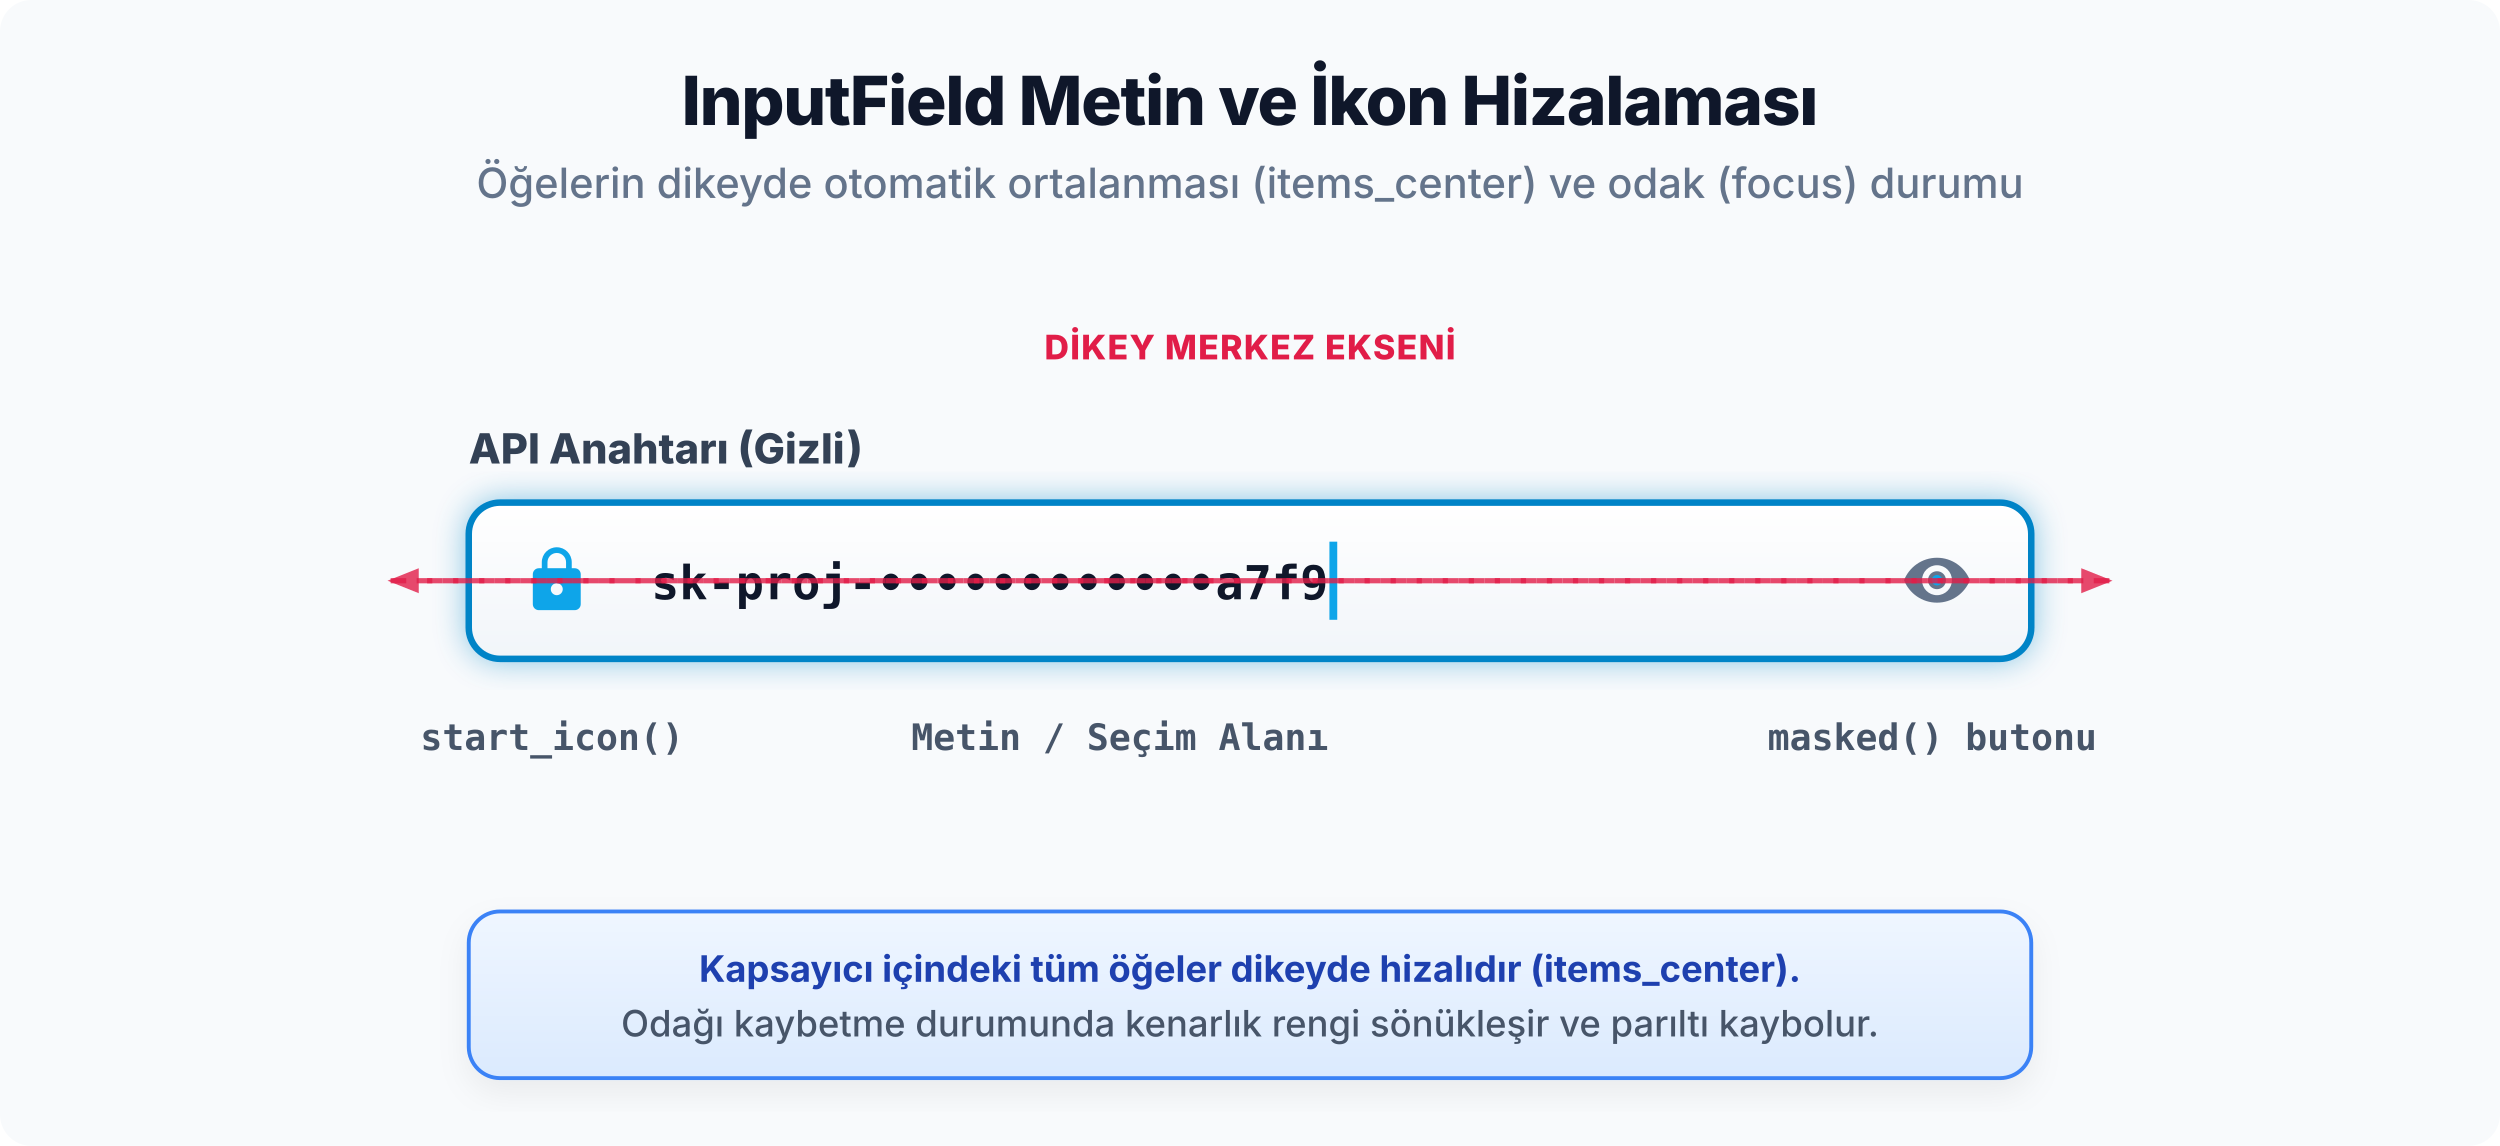
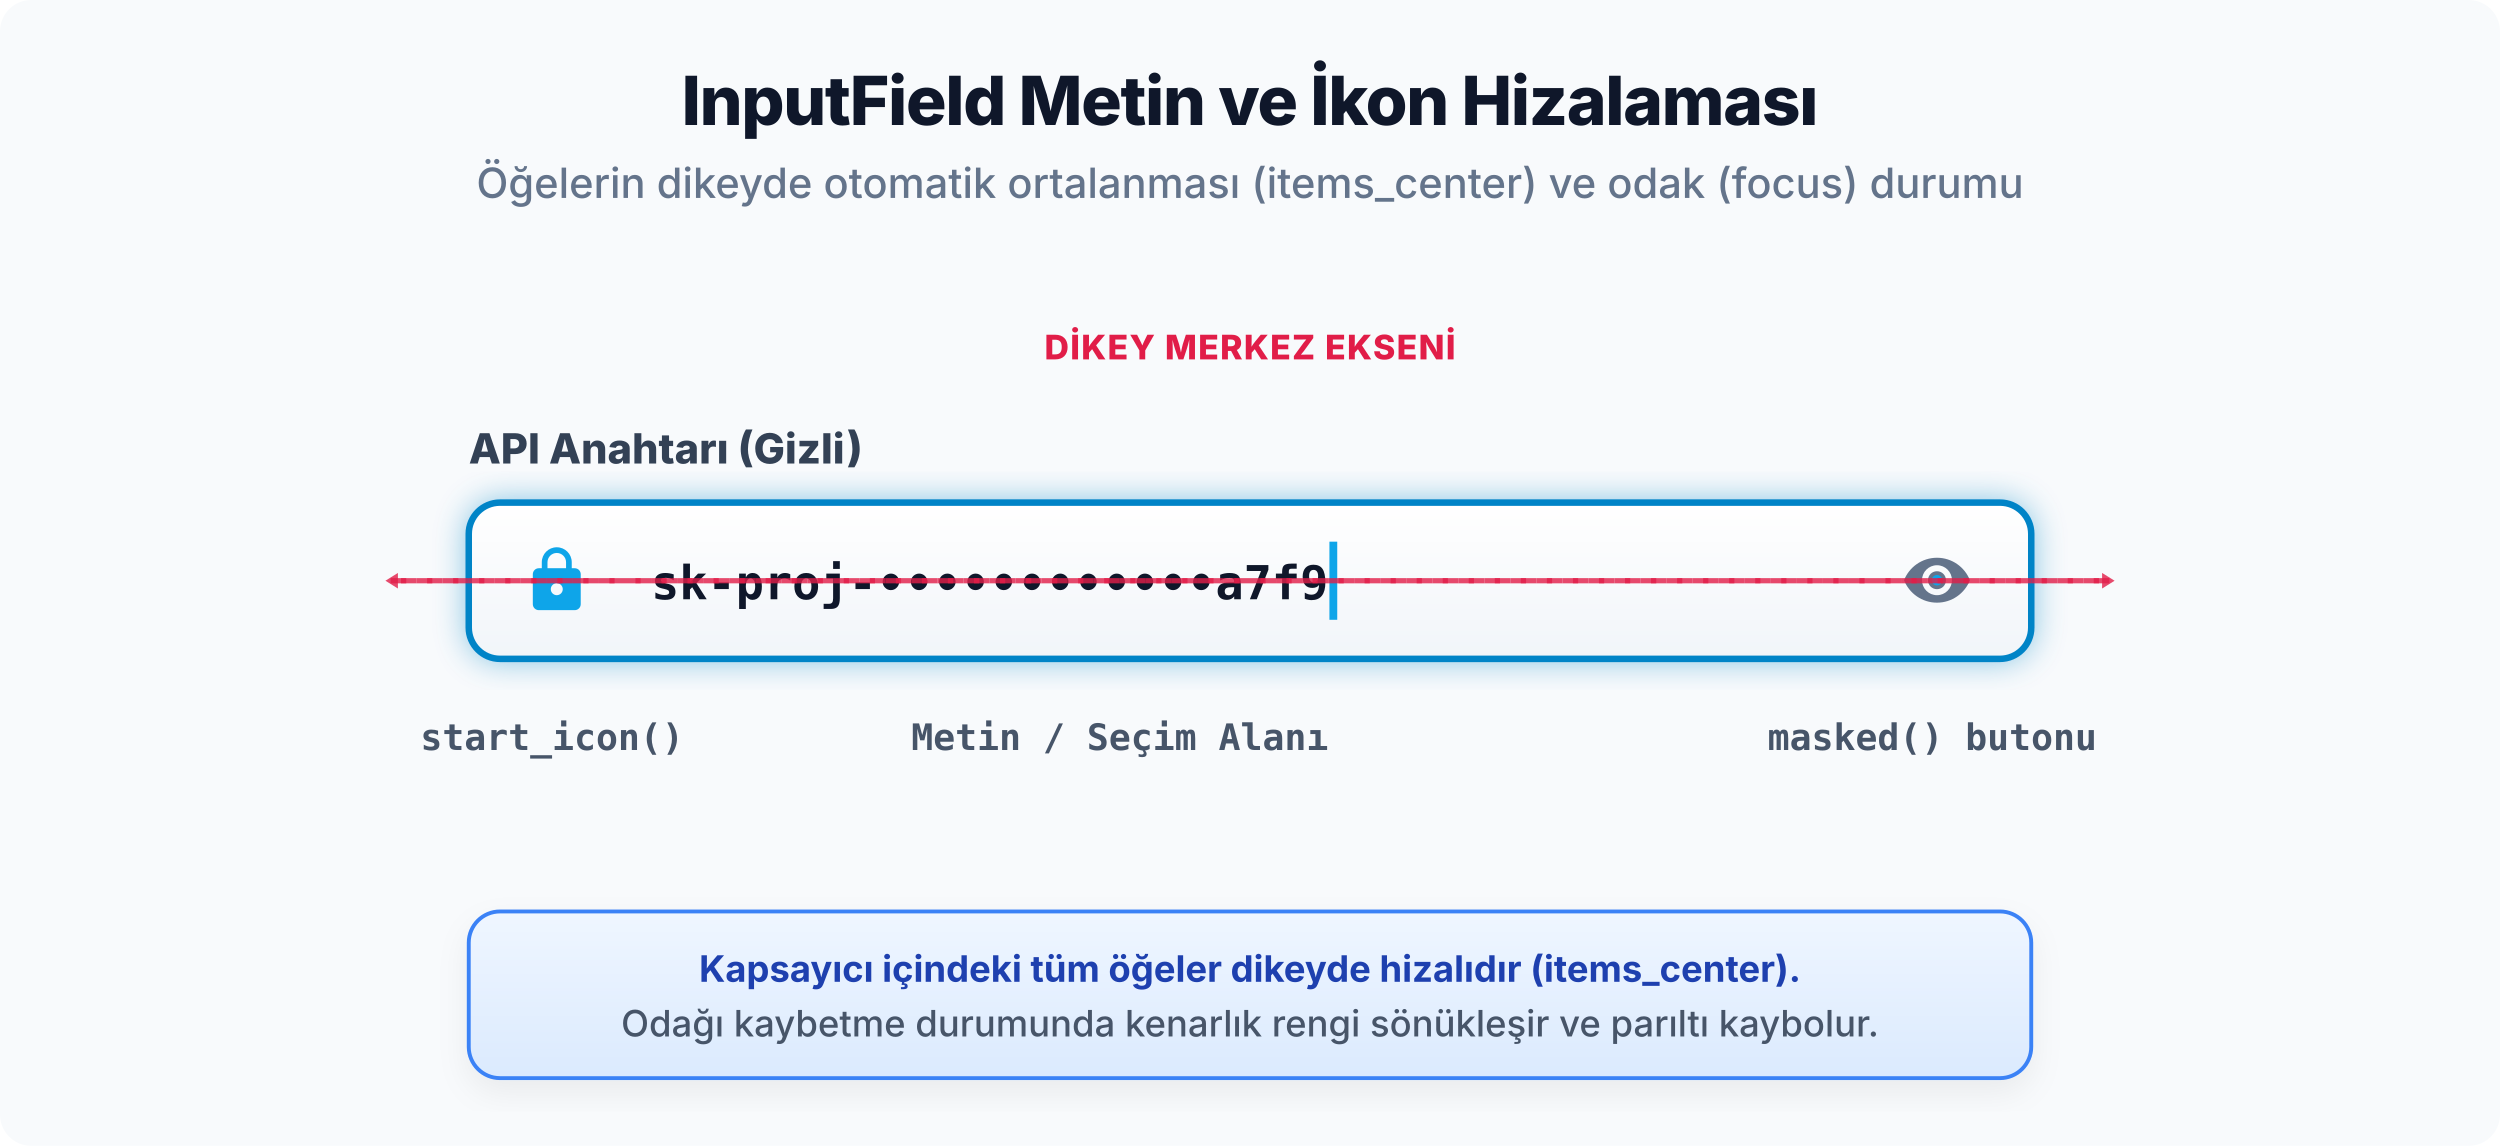
<svg xmlns="http://www.w3.org/2000/svg" viewBox="0 0 960 440">
  <defs>
    <filter id="shadow" x="-20%" y="-20%" width="140%" height="140%">
      <feDropShadow dx="0" dy="5" stdDeviation="6" flood-color="#0f172a" flood-opacity="0.06" />
    </filter>
    <filter id="glow-focus" x="-20%" y="-20%" width="140%" height="140%">
      <feDropShadow dx="0" dy="0" stdDeviation="6" flood-color="#0284c7" flood-opacity="0.45" />
    </filter>
-     <marker id="arrow" viewBox="0 0 10 10" refX="9" refY="5" markerWidth="6" markerHeight="6" orient="auto">
-       <path d="M 0 1 L 10 5 L 0 9 Z" fill="#e11d48" />
+     <marker id="arrow" viewBox="0 0 1 1" refX="0.4" refY="0" markerWidth="1" markerHeight="1" orient="auto-start-reverse" overflow="visible" preserveAspectRatio="xMidYMid">
+       <path d="M 1.4 0 L -1 1.5 L -1 -1.5 Z" fill="#e11d48" />
    </marker>
    <linearGradient id="g-field" x1="0" y1="0" x2="0" y2="1">
      <stop offset="0" stop-color="#ffffff" />
      <stop offset="1" stop-color="#f1f5f9" />
    </linearGradient>
    <linearGradient id="g-note" x1="0" y1="0" x2="0" y2="1">
      <stop offset="0" stop-color="#eff6ff" />
      <stop offset="1" stop-color="#dbeafe" />
    </linearGradient>
    <style>
      .bg { fill: #f8fafc; }
      .title { font: 800 26px system-ui, -apple-system, sans-serif; fill: #0f172a; letter-spacing: -0.5px; text-anchor: middle; }
      .sub { font: 500 16px system-ui, -apple-system, sans-serif; fill: #64748b; text-anchor: middle; }

      .input-border { fill: url(#g-field); stroke: #0284c7; stroke-width: 2.5; filter: url(#glow-focus); animation: pulse-border 4s infinite alternate; }

      @keyframes pulse-border {
        0%, 100% { stroke: #0284c7; }
        50% { stroke: #38bdf8; }
      }

      .field-label { font: 800 16px system-ui, -apple-system, sans-serif; fill: #334155; }
      .text-val { font: 600 18px ui-monospace, SFMono-Regular, monospace; fill: #0f172a; dominant-baseline: middle; }

      .guide-line { stroke: #e11d48; stroke-dasharray: 6 4; stroke-width: 2; opacity: 0.8; }
      .guide-text { font: 800 13px system-ui, -apple-system, sans-serif; fill: #e11d48; letter-spacing: 0.5px; text-anchor: middle; }

      .cursor { stroke: #0ea5e9; stroke-width: 3; animation: blink 1.1s infinite; }
      @keyframes blink {
        0% { opacity: 1; }
        45% { opacity: 1; }
        55% { opacity: 0; }
        95% { opacity: 0; }
        100% { opacity: 1; }
      }

      .icon-accent { fill: #0ea5e9; }
      .icon-svg { fill: #64748b; }

      .eye-pupil { animation: move-pupil 4s infinite ease-in-out; }
      @keyframes move-pupil {
        0%, 100% { transform: translate(0px, 0px); }
        50% { transform: translate(2px, 0px); }
      }

      .caption { font: 800 14px ui-monospace, SFMono-Regular, monospace; fill: #475569; text-anchor: middle; }
      .note { font: 500 14px system-ui, -apple-system, sans-serif; fill: #64748b; text-anchor: middle; }
    </style>
  </defs>
  <rect width="100%" height="100%" rx="12" class="bg" />
  <text x="480" y="48" class="title">InputField Metin ve İkon Hizalaması</text>
  <text x="480" y="76" class="sub">Öğelerin dikeyde otomatik ortalanması (items_center) ve odak (focus) durumu</text>
  <text x="480" y="138" class="guide-text">DİKEY MERKEZ EKSENİ</text>
  <text x="180" y="178" class="field-label">API Anahtarı (Gizli)</text>
  <rect x="180" y="193" width="600" height="60" rx="12" class="input-border" />
  <g transform="translate(200, 209)">
    <path class="icon-accent" transform="scale(1.15)" d="M18 8h-1V6c0-2.76-2.24-5-5-5S7 3.24 7 6v2H6c-1.1 0-2 .9-2 2v10c0 1.1.9 2 2 2h12c1.1 0 2-.9 2-2V10c0-1.1-.9-2-2-2zm-6 9c-1.1 0-2-.9-2-2s.9-2 2-2 2 .9 2 2-.9 2-2 2zm3.1-9H8.9V6c0-1.71 1.39-3.1 3.1-3.1 1.71 0 3.1 1.39 3.1 3.1v2z" />
  </g>
  <text x="250" y="225" class="text-val">sk-proj-••••••••••••a7f9</text>
  <line x1="512" y1="208" x2="512" y2="238" class="cursor" />
  <g transform="translate(730, 209)">
    <path class="icon-svg" transform="scale(1.15)" d="M12 4.5C7 4.5 2.73 7.61 1 12c1.73 4.39 6 7.5 11 7.5s9.27-3.11 11-7.5c-1.73-4.39-6-7.5-11-7.5zM12 17c-2.76 0-5-2.24-5-5s2.24-5 5-5 5 2.24 5 5-2.24 5-5 5zm0-8c-1.66 0-3 1.34-3 3s1.34 3 3 3 3-1.34 3-3-1.34-3-3-3z" />
    <circle cx="13.8" cy="13.8" r="2" fill="#0ea5e9" class="eye-pupil" />
  </g>
  <line x1="150" y1="223" x2="810" y2="223" class="guide-line" marker-end="url(#arrow)" />
  <line x1="810" y1="223" x2="150" y2="223" class="guide-line" marker-end="url(#arrow)" />
  <text x="212" y="288" class="caption">start_icon()</text>
  <text x="430" y="288" class="caption">Metin / Seçim Alanı</text>
  <text x="742" y="288" class="caption">masked() butonu</text>
  <g transform="translate(480, 350)">
    <rect x="-300" y="0" width="600" height="64" rx="12" fill="url(#g-note)" stroke="#3b82f6" stroke-width="1.5" filter="url(#shadow)" />
    <text x="0" y="27" class="note" style="fill: #1e40af; font-weight: 700;">Kapsayıcı içindeki tüm öğeler dikeyde hizalıdır (items_center).</text>
    <text x="0" y="48" class="note" style="fill: #475569;">Odağı kaybetme durumunda kenarlık rengi sönükleşir ve parıltı kaybolur.</text>
  </g>
</svg>
